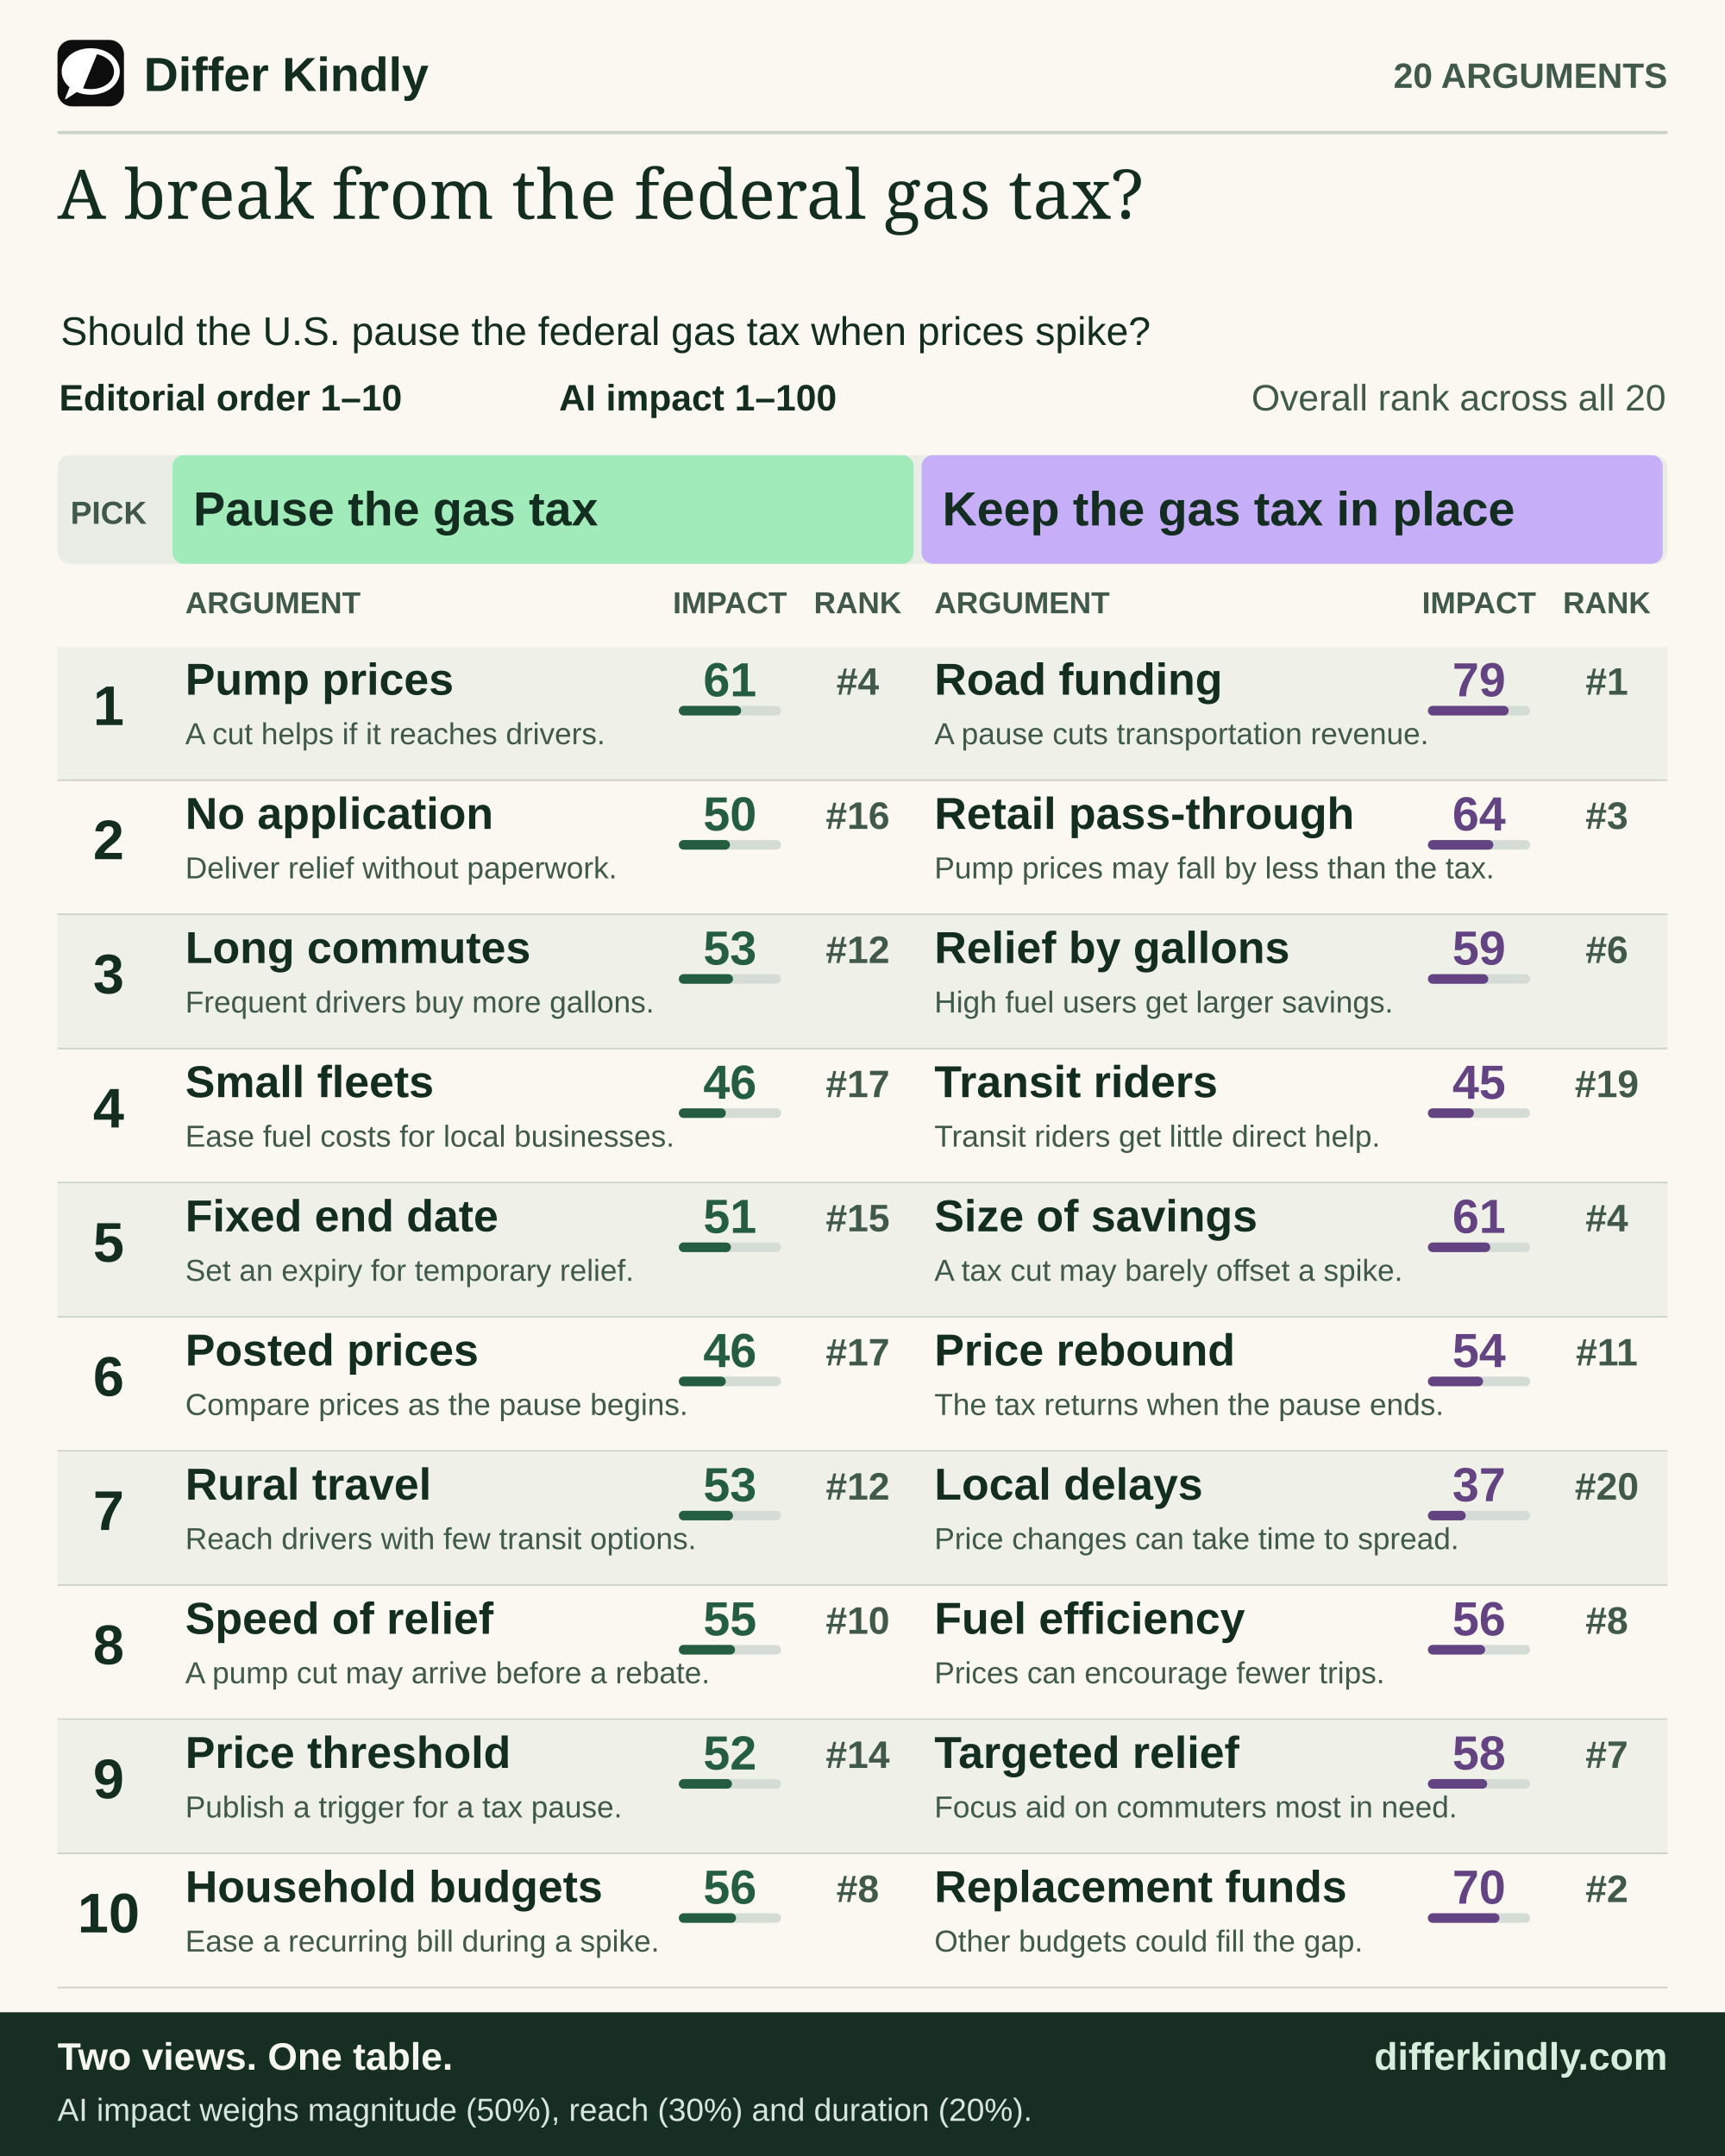
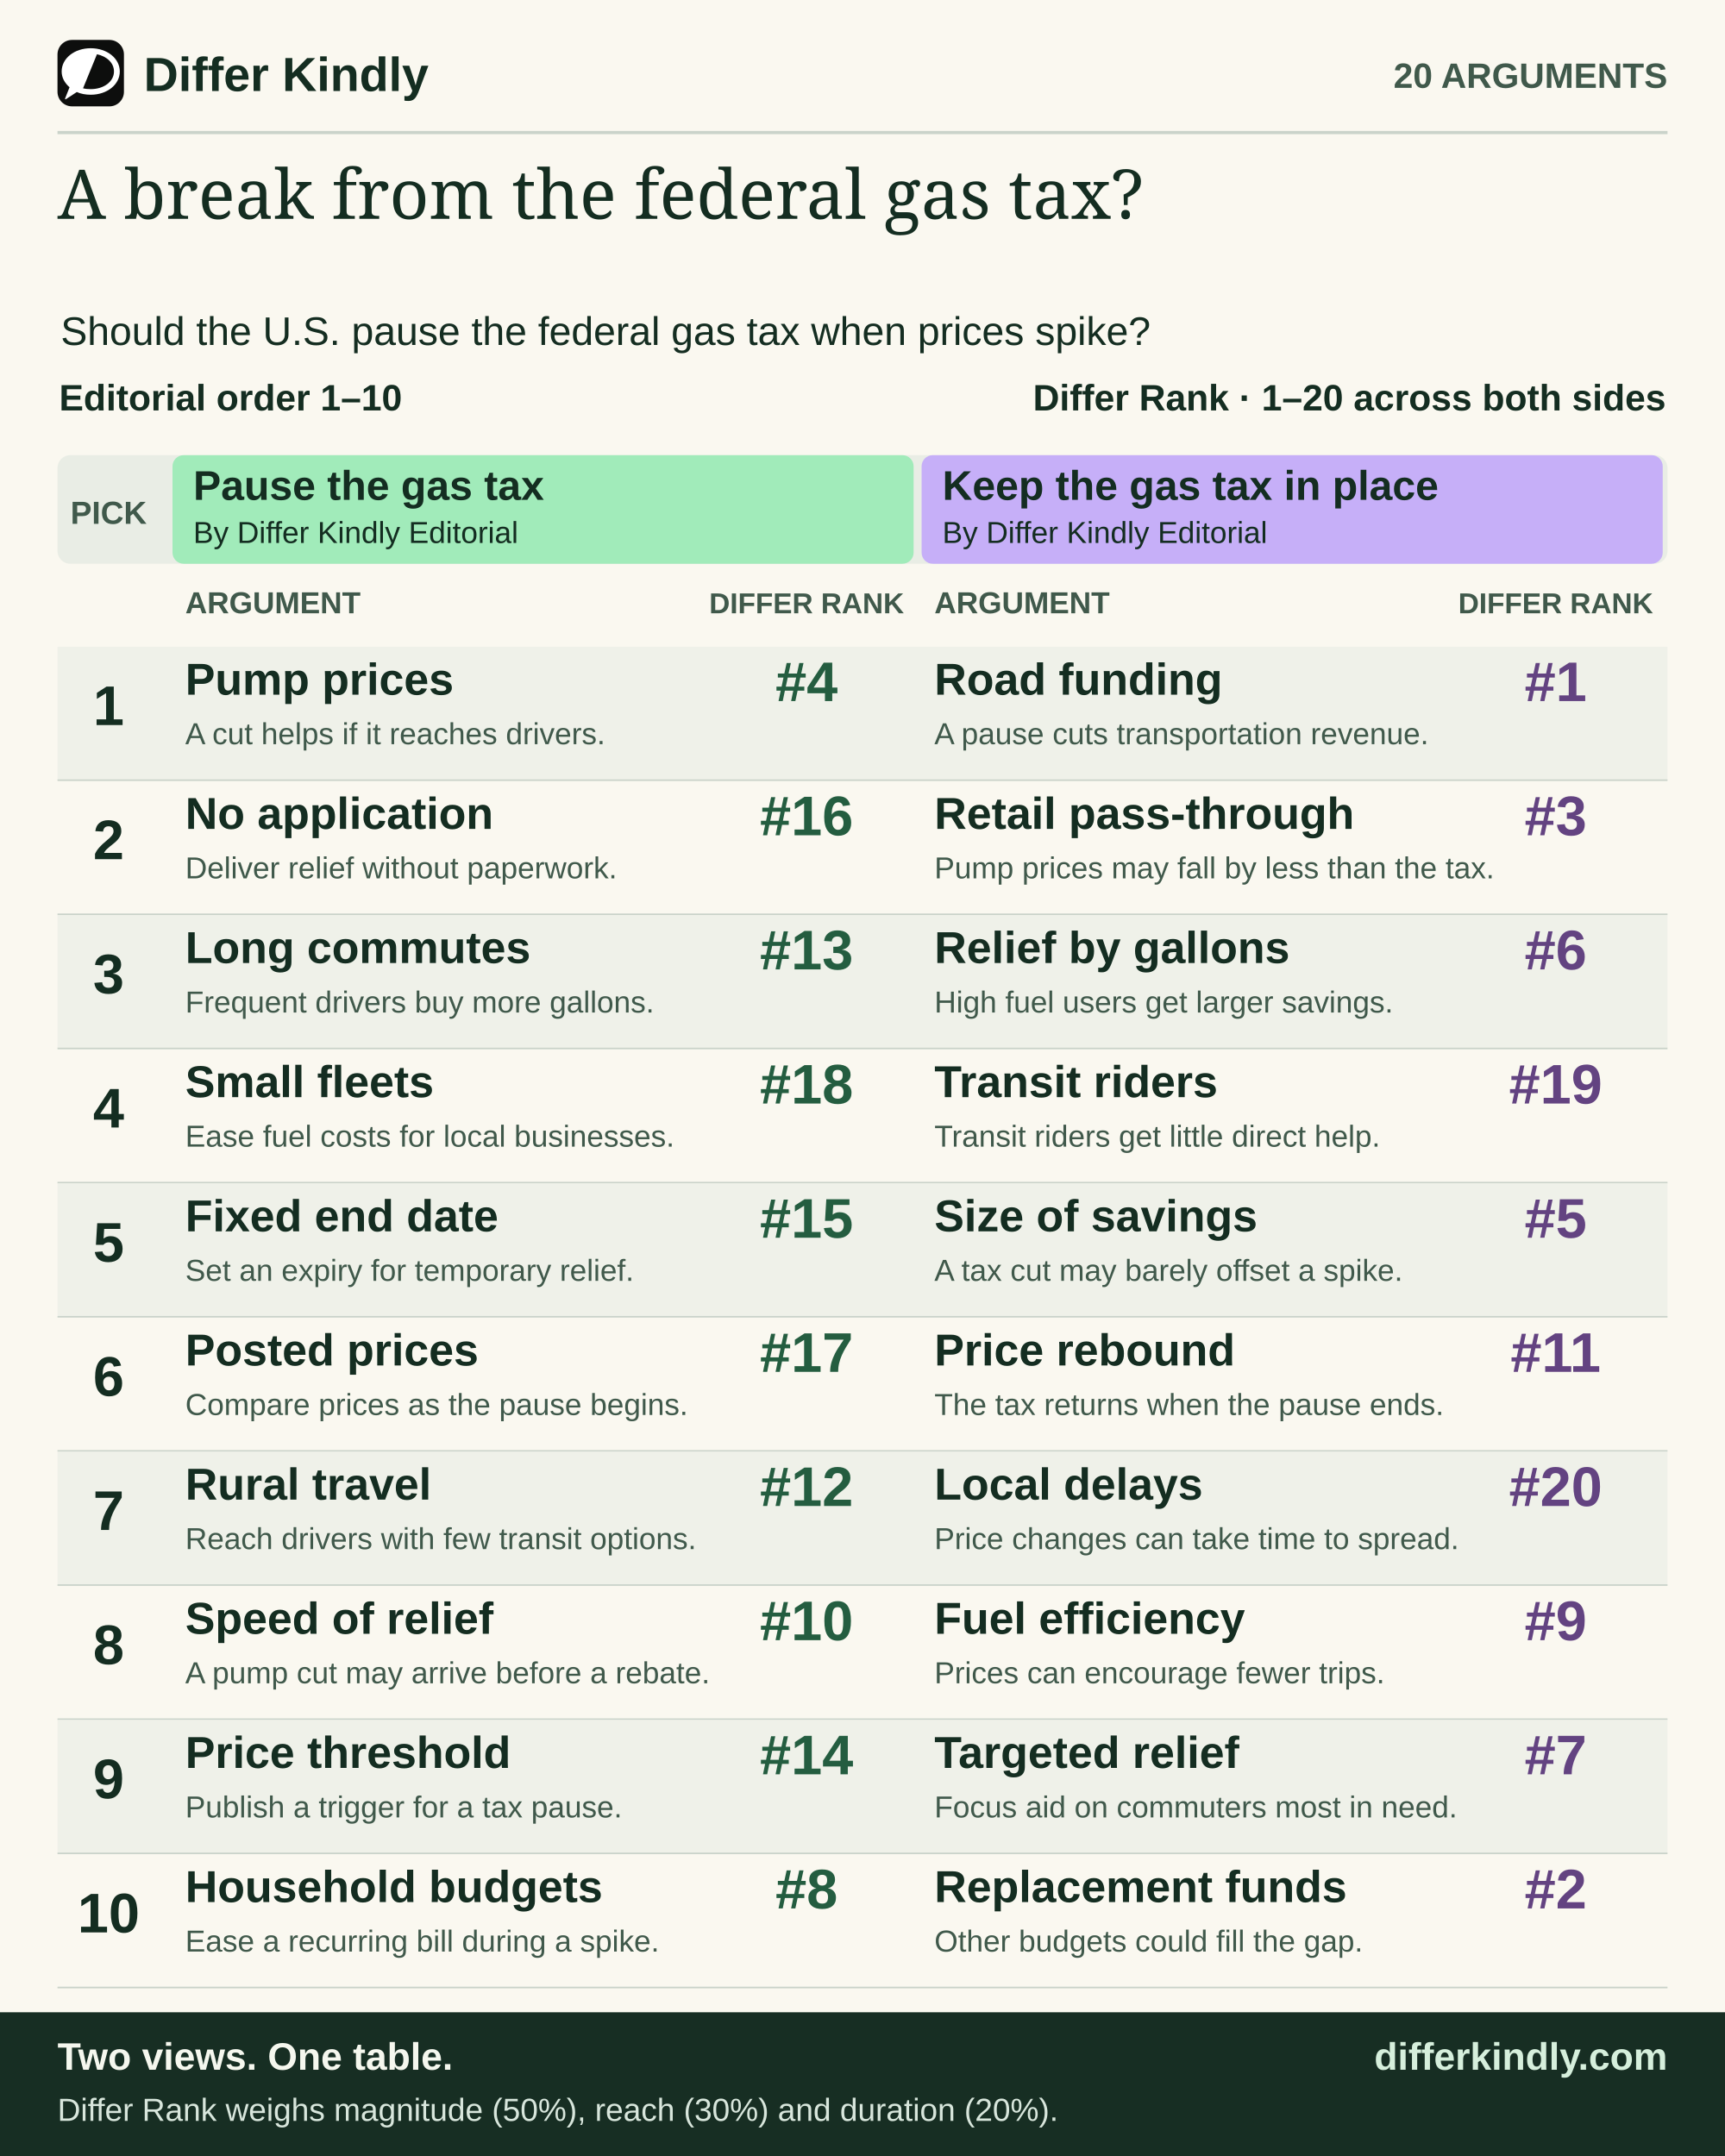
- <svg xmlns="http://www.w3.org/2000/svg" width="1080" height="1350" viewBox="0 0 1080 1350" data-poster-format="impact-v2" role="img" font-family="Arial, sans-serif">
+ <svg xmlns="http://www.w3.org/2000/svg" width="1080" height="1350" viewBox="0 0 1080 1350" data-poster-format="impact-v2" data-rank-method="differ-rank-v1" role="img" font-family="Arial, sans-serif">
  <rect x="0" y="0" width="1080" height="1350" rx="0" fill="#faf8f0" />
  <g transform="translate(36 25) scale(1.30)">
    <rect width="32" height="32" rx="7" fill="#0d0e0d" />
    <path fill="white" fill-rule="evenodd" d="M16 4C23.9 4 30 8.9 30 15.2S23.9 26.4 16 26.4C13.6 26.4 11.3 26 9.3 25.1L4.1 28.5Q3.5 28.8 3.7 28.1L5.8 22.8C3.4 20.7 2 18.1 2 15.2C2 8.9 8.1 4 16 4ZM19 6.9L12.3 23.3C13.5 23.6 14.7 23.7 16 23.7C22.4 23.7 27.2 20 27.2 15.2C27.2 11.1 23.8 7.9 19 6.9Z" />
  </g>
  <text x="90" y="57" font-size="30" font-weight="700" fill="#142d21">Differ Kindly</text>
  <text x="1044" y="55" font-size="22" font-weight="700" fill="#40594b" text-anchor="end">20 ARGUMENTS</text>
  <rect x="36" y="82" width="1008" height="2" rx="0" fill="#cad3ca" />
  <text x="36" y="137" font-size="43" font-weight="500" fill="#142d21" font-family="Georgia, serif">A break from the federal gas tax?</text>
  <text x="38" y="216" font-size="25" font-weight="400" fill="#142d21">Should the U.S. pause the federal gas tax when prices spike?</text>
  <text x="37" y="257" font-size="23" font-weight="700" fill="#142d21">Editorial order 1–10</text>
-   <text x="350" y="257" font-size="23" font-weight="700" fill="#142d21">AI impact 1–100</text>
-   <text x="1043" y="257" font-size="23" font-weight="400" fill="#40594b" text-anchor="end">Overall rank across all 20</text>
+   <text x="1043" y="257" font-size="23" font-weight="700" fill="#142d21" text-anchor="end">Differ Rank · 1–20 across both sides</text>
  <rect x="36" y="285" width="1008" height="68" rx="8" fill="#e9ede5" />
  <text x="68" y="328" font-size="20" font-weight="700" fill="#40594b" text-anchor="middle">PICK</text>
  <rect x="108" y="285" width="464" height="68" rx="7" fill="#a1ebba" />
-   <text x="121" y="329" font-size="30" font-weight="700" fill="#142d21">Pause the gas tax</text>
+   <text x="121" y="313" font-size="26" font-weight="700" fill="#142d21">Pause the gas tax</text>
+   <text x="121" y="340" font-size="19" font-weight="500" fill="#142d21" data-byline="0">By Differ Kindly Editorial</text>
  <text x="116" y="384" font-size="19" font-weight="700" fill="#40594b">ARGUMENT</text>
-   <text x="457" y="384" font-size="19" font-weight="700" fill="#40594b" text-anchor="middle">IMPACT</text>
-   <text x="537" y="384" font-size="19" font-weight="700" fill="#40594b" text-anchor="middle">RANK</text>
+   <text x="505" y="384" font-size="18" font-weight="700" fill="#40594b" text-anchor="middle">DIFFER RANK</text>
  <rect x="577" y="285" width="464" height="68" rx="7" fill="#c6aff8" />
-   <text x="590" y="329" font-size="30" font-weight="700" fill="#142d21">Keep the gas tax in place</text>
+   <text x="590" y="313" font-size="26" font-weight="700" fill="#142d21">Keep the gas tax in place</text>
+   <text x="590" y="340" font-size="19" font-weight="500" fill="#142d21" data-byline="1">By Differ Kindly Editorial</text>
  <text x="585" y="384" font-size="19" font-weight="700" fill="#40594b">ARGUMENT</text>
-   <text x="926" y="384" font-size="19" font-weight="700" fill="#40594b" text-anchor="middle">IMPACT</text>
-   <text x="1006" y="384" font-size="19" font-weight="700" fill="#40594b" text-anchor="middle">RANK</text>
+   <text x="974" y="384" font-size="18" font-weight="700" fill="#40594b" text-anchor="middle">DIFFER RANK</text>
  <rect x="36" y="405" width="1008" height="83" rx="0" fill="#eff1e9" />
  <text x="68" y="454" font-size="35" font-weight="700" fill="#142d21" text-anchor="middle">1</text>
-   <g data-argument-id="8a2e8688-cce1-5176-b374-f8c45b67da25" data-reader-id="8a2e8688-cce1-5176-b374-f8c45b67da25" data-rank="4" data-impact="61" data-confidence="moderate" data-explanation="Estimated magnitude 57/100, reach 91/100 and duration 28/100." data-pick="1" data-side="0">
+   <g data-argument-id="8a2e8688-cce1-5176-b374-f8c45b67da25" data-reader-id="8a2e8688-cce1-5176-b374-f8c45b67da25" data-rank="4" data-impact="61.4" data-author="Differ Kindly Editorial" data-confidence="moderate" data-explanation="Estimated magnitude 57/100, reach 91/100 and duration 28/100." data-pick="1" data-side="0">
    <path data-hit="" d="M108 405h464v83h-464z" fill="transparent" />
    <text x="116" y="435" font-size="28" font-weight="700" fill="#142d21">Pump prices</text>
-     <text x="457" y="436" font-size="30" font-weight="700" fill="#245d40" text-anchor="middle">61</text>
-     <text x="537" y="435" font-size="24" font-weight="700" fill="#40594b" text-anchor="middle">#4</text>
-     <rect x="425" y="442" width="64" height="6" rx="3" fill="#d5dcd5" />
-     <rect x="425" y="442" width="39.04" height="6" rx="3" fill="#245d40" />
+     <text x="505" y="439" font-size="35" font-weight="700" fill="#245d40" text-anchor="middle">#4</text>
    <text x="116" y="466" font-size="19" font-weight="400" fill="#40594b">A cut helps if it reaches drivers.</text>
  </g>
-   <g data-argument-id="0c99c35a-fe63-5bc7-a78e-0e97f9a9e691" data-reader-id="0c99c35a-fe63-5bc7-a78e-0e97f9a9e691" data-rank="1" data-impact="79" data-confidence="high" data-explanation="Estimated magnitude 79/100, reach 88/100 and duration 65/100." data-pick="1" data-side="1">
+   <g data-argument-id="0c99c35a-fe63-5bc7-a78e-0e97f9a9e691" data-reader-id="0c99c35a-fe63-5bc7-a78e-0e97f9a9e691" data-rank="1" data-impact="78.9" data-author="Differ Kindly Editorial" data-confidence="high" data-explanation="Estimated magnitude 79/100, reach 88/100 and duration 65/100." data-pick="1" data-side="1">
    <path data-hit="" d="M577 405h464v83h-464z" fill="transparent" />
    <text x="585" y="435" font-size="28" font-weight="700" fill="#142d21">Road funding</text>
-     <text x="926" y="436" font-size="30" font-weight="700" fill="#634381" text-anchor="middle">79</text>
-     <text x="1006" y="435" font-size="24" font-weight="700" fill="#40594b" text-anchor="middle">#1</text>
-     <rect x="894" y="442" width="64" height="6" rx="3" fill="#d5dcd5" />
-     <rect x="894" y="442" width="50.56" height="6" rx="3" fill="#634381" />
+     <text x="974" y="439" font-size="35" font-weight="700" fill="#634381" text-anchor="middle">#1</text>
    <text x="585" y="466" font-size="19" font-weight="400" fill="#40594b">A pause cuts transportation revenue.</text>
  </g>
  <rect x="36" y="488" width="1008" height="1" rx="0" fill="#cad3ca" />
  <text x="68" y="538" font-size="35" font-weight="700" fill="#142d21" text-anchor="middle">2</text>
-   <g data-argument-id="f08a242f-bcac-540d-904b-9515bc88cee0" data-reader-id="f08a242f-bcac-540d-904b-9515bc88cee0" data-rank="16" data-impact="50" data-confidence="high" data-explanation="Estimated magnitude 42/100, reach 79/100 and duration 25/100." data-pick="2" data-side="0">
+   <g data-argument-id="f08a242f-bcac-540d-904b-9515bc88cee0" data-reader-id="f08a242f-bcac-540d-904b-9515bc88cee0" data-rank="16" data-impact="49.7" data-author="Differ Kindly Editorial" data-confidence="high" data-explanation="Estimated magnitude 42/100, reach 79/100 and duration 25/100." data-pick="2" data-side="0">
    <path data-hit="" d="M108 489h464v83h-464z" fill="transparent" />
    <text x="116" y="519" font-size="28" font-weight="700" fill="#142d21">No application</text>
-     <text x="457" y="520" font-size="30" font-weight="700" fill="#245d40" text-anchor="middle">50</text>
-     <text x="537" y="519" font-size="24" font-weight="700" fill="#40594b" text-anchor="middle">#16</text>
-     <rect x="425" y="526" width="64" height="6" rx="3" fill="#d5dcd5" />
-     <rect x="425" y="526" width="32" height="6" rx="3" fill="#245d40" />
+     <text x="505" y="523" font-size="35" font-weight="700" fill="#245d40" text-anchor="middle">#16</text>
    <text x="116" y="550" font-size="19" font-weight="400" fill="#40594b">Deliver relief without paperwork.</text>
  </g>
-   <g data-argument-id="092b7e68-2bb5-57f7-835b-34fd36649e73" data-reader-id="092b7e68-2bb5-57f7-835b-34fd36649e73" data-rank="3" data-impact="64" data-confidence="moderate" data-explanation="Estimated magnitude 62/100, reach 90/100 and duration 31/100." data-pick="2" data-side="1">
+   <g data-argument-id="092b7e68-2bb5-57f7-835b-34fd36649e73" data-reader-id="092b7e68-2bb5-57f7-835b-34fd36649e73" data-rank="3" data-impact="64.2" data-author="Differ Kindly Editorial" data-confidence="moderate" data-explanation="Estimated magnitude 62/100, reach 90/100 and duration 31/100." data-pick="2" data-side="1">
    <path data-hit="" d="M577 489h464v83h-464z" fill="transparent" />
    <text x="585" y="519" font-size="28" font-weight="700" fill="#142d21">Retail pass-through</text>
-     <text x="926" y="520" font-size="30" font-weight="700" fill="#634381" text-anchor="middle">64</text>
-     <text x="1006" y="519" font-size="24" font-weight="700" fill="#40594b" text-anchor="middle">#3</text>
-     <rect x="894" y="526" width="64" height="6" rx="3" fill="#d5dcd5" />
-     <rect x="894" y="526" width="40.96" height="6" rx="3" fill="#634381" />
+     <text x="974" y="523" font-size="35" font-weight="700" fill="#634381" text-anchor="middle">#3</text>
    <text x="585" y="550" font-size="19" font-weight="400" fill="#40594b">Pump prices may fall by less than the tax.</text>
  </g>
  <rect x="36" y="572" width="1008" height="1" rx="0" fill="#cad3ca" />
  <rect x="36" y="573" width="1008" height="83" rx="0" fill="#eff1e9" />
  <text x="68" y="622" font-size="35" font-weight="700" fill="#142d21" text-anchor="middle">3</text>
-   <g data-argument-id="7987b071-3865-54bc-8849-966d71570a04" data-reader-id="7987b071-3865-54bc-8849-966d71570a04" data-rank="12" data-impact="53" data-confidence="moderate" data-explanation="Estimated magnitude 62/100, reach 52/100 and duration 31/100." data-pick="3" data-side="0">
+   <g data-argument-id="7987b071-3865-54bc-8849-966d71570a04" data-reader-id="7987b071-3865-54bc-8849-966d71570a04" data-rank="13" data-impact="52.8" data-author="Differ Kindly Editorial" data-confidence="moderate" data-explanation="Estimated magnitude 62/100, reach 52/100 and duration 31/100." data-pick="3" data-side="0">
    <path data-hit="" d="M108 573h464v83h-464z" fill="transparent" />
    <text x="116" y="603" font-size="28" font-weight="700" fill="#142d21">Long commutes</text>
-     <text x="457" y="604" font-size="30" font-weight="700" fill="#245d40" text-anchor="middle">53</text>
-     <text x="537" y="603" font-size="24" font-weight="700" fill="#40594b" text-anchor="middle">#12</text>
-     <rect x="425" y="610" width="64" height="6" rx="3" fill="#d5dcd5" />
-     <rect x="425" y="610" width="33.92" height="6" rx="3" fill="#245d40" />
+     <text x="505" y="607" font-size="35" font-weight="700" fill="#245d40" text-anchor="middle">#13</text>
    <text x="116" y="634" font-size="19" font-weight="400" fill="#40594b">Frequent drivers buy more gallons.</text>
  </g>
-   <g data-argument-id="77ae13a7-b22c-5096-916e-82846b1fd332" data-reader-id="77ae13a7-b22c-5096-916e-82846b1fd332" data-rank="6" data-impact="59" data-confidence="high" data-explanation="Estimated magnitude 56/100, reach 82/100 and duration 30/100." data-pick="3" data-side="1">
+   <g data-argument-id="77ae13a7-b22c-5096-916e-82846b1fd332" data-reader-id="77ae13a7-b22c-5096-916e-82846b1fd332" data-rank="6" data-impact="58.6" data-author="Differ Kindly Editorial" data-confidence="high" data-explanation="Estimated magnitude 56/100, reach 82/100 and duration 30/100." data-pick="3" data-side="1">
    <path data-hit="" d="M577 573h464v83h-464z" fill="transparent" />
    <text x="585" y="603" font-size="28" font-weight="700" fill="#142d21">Relief by gallons</text>
-     <text x="926" y="604" font-size="30" font-weight="700" fill="#634381" text-anchor="middle">59</text>
-     <text x="1006" y="603" font-size="24" font-weight="700" fill="#40594b" text-anchor="middle">#6</text>
-     <rect x="894" y="610" width="64" height="6" rx="3" fill="#d5dcd5" />
-     <rect x="894" y="610" width="37.76" height="6" rx="3" fill="#634381" />
+     <text x="974" y="607" font-size="35" font-weight="700" fill="#634381" text-anchor="middle">#6</text>
    <text x="585" y="634" font-size="19" font-weight="400" fill="#40594b">High fuel users get larger savings.</text>
  </g>
  <rect x="36" y="656" width="1008" height="1" rx="0" fill="#cad3ca" />
  <text x="68" y="706" font-size="35" font-weight="700" fill="#142d21" text-anchor="middle">4</text>
-   <g data-argument-id="3742b84c-f5c8-553a-a620-4a279bff08ee" data-reader-id="3742b84c-f5c8-553a-a620-4a279bff08ee" data-rank="17" data-impact="46" data-confidence="moderate" data-explanation="Estimated magnitude 58/100, reach 35/100 and duration 30/100." data-pick="4" data-side="0">
+   <g data-argument-id="3742b84c-f5c8-553a-a620-4a279bff08ee" data-reader-id="3742b84c-f5c8-553a-a620-4a279bff08ee" data-rank="18" data-impact="45.5" data-author="Differ Kindly Editorial" data-confidence="moderate" data-explanation="Estimated magnitude 58/100, reach 35/100 and duration 30/100." data-pick="4" data-side="0">
    <path data-hit="" d="M108 657h464v83h-464z" fill="transparent" />
    <text x="116" y="687" font-size="28" font-weight="700" fill="#142d21">Small fleets</text>
-     <text x="457" y="688" font-size="30" font-weight="700" fill="#245d40" text-anchor="middle">46</text>
-     <text x="537" y="687" font-size="24" font-weight="700" fill="#40594b" text-anchor="middle">#17</text>
-     <rect x="425" y="694" width="64" height="6" rx="3" fill="#d5dcd5" />
-     <rect x="425" y="694" width="29.44" height="6" rx="3" fill="#245d40" />
+     <text x="505" y="691" font-size="35" font-weight="700" fill="#245d40" text-anchor="middle">#18</text>
    <text x="116" y="718" font-size="19" font-weight="400" fill="#40594b">Ease fuel costs for local businesses.</text>
  </g>
-   <g data-argument-id="b7e56b98-42ad-5e3a-ac1c-6d19401925ab" data-reader-id="b7e56b98-42ad-5e3a-ac1c-6d19401925ab" data-rank="19" data-impact="45" data-confidence="high" data-explanation="Estimated magnitude 50/100, reach 45/100 and duration 30/100." data-pick="4" data-side="1">
+   <g data-argument-id="b7e56b98-42ad-5e3a-ac1c-6d19401925ab" data-reader-id="b7e56b98-42ad-5e3a-ac1c-6d19401925ab" data-rank="19" data-impact="44.5" data-author="Differ Kindly Editorial" data-confidence="high" data-explanation="Estimated magnitude 50/100, reach 45/100 and duration 30/100." data-pick="4" data-side="1">
    <path data-hit="" d="M577 657h464v83h-464z" fill="transparent" />
    <text x="585" y="687" font-size="28" font-weight="700" fill="#142d21">Transit riders</text>
-     <text x="926" y="688" font-size="30" font-weight="700" fill="#634381" text-anchor="middle">45</text>
-     <text x="1006" y="687" font-size="24" font-weight="700" fill="#40594b" text-anchor="middle">#19</text>
-     <rect x="894" y="694" width="64" height="6" rx="3" fill="#d5dcd5" />
-     <rect x="894" y="694" width="28.8" height="6" rx="3" fill="#634381" />
+     <text x="974" y="691" font-size="35" font-weight="700" fill="#634381" text-anchor="middle">#19</text>
    <text x="585" y="718" font-size="19" font-weight="400" fill="#40594b">Transit riders get little direct help.</text>
  </g>
  <rect x="36" y="740" width="1008" height="1" rx="0" fill="#cad3ca" />
  <rect x="36" y="741" width="1008" height="83" rx="0" fill="#eff1e9" />
  <text x="68" y="790" font-size="35" font-weight="700" fill="#142d21" text-anchor="middle">5</text>
-   <g data-argument-id="53e624ee-414a-51c0-baf5-fe5bb6ce21b9" data-reader-id="53e624ee-414a-51c0-baf5-fe5bb6ce21b9" data-rank="15" data-impact="51" data-confidence="high" data-explanation="Estimated magnitude 46/100, reach 74/100 and duration 30/100." data-pick="5" data-side="0">
+   <g data-argument-id="53e624ee-414a-51c0-baf5-fe5bb6ce21b9" data-reader-id="53e624ee-414a-51c0-baf5-fe5bb6ce21b9" data-rank="15" data-impact="51.2" data-author="Differ Kindly Editorial" data-confidence="high" data-explanation="Estimated magnitude 46/100, reach 74/100 and duration 30/100." data-pick="5" data-side="0">
    <path data-hit="" d="M108 741h464v83h-464z" fill="transparent" />
    <text x="116" y="771" font-size="28" font-weight="700" fill="#142d21">Fixed end date</text>
-     <text x="457" y="772" font-size="30" font-weight="700" fill="#245d40" text-anchor="middle">51</text>
-     <text x="537" y="771" font-size="24" font-weight="700" fill="#40594b" text-anchor="middle">#15</text>
-     <rect x="425" y="778" width="64" height="6" rx="3" fill="#d5dcd5" />
-     <rect x="425" y="778" width="32.64" height="6" rx="3" fill="#245d40" />
+     <text x="505" y="775" font-size="35" font-weight="700" fill="#245d40" text-anchor="middle">#15</text>
    <text x="116" y="802" font-size="19" font-weight="400" fill="#40594b">Set an expiry for temporary relief.</text>
  </g>
-   <g data-argument-id="54cc6113-1726-5974-99bb-664608dd93ce" data-reader-id="54cc6113-1726-5974-99bb-664608dd93ce" data-rank="4" data-impact="61" data-confidence="moderate" data-explanation="Estimated magnitude 57/100, reach 88/100 and duration 30/100." data-pick="5" data-side="1">
+   <g data-argument-id="54cc6113-1726-5974-99bb-664608dd93ce" data-reader-id="54cc6113-1726-5974-99bb-664608dd93ce" data-rank="5" data-impact="60.9" data-author="Differ Kindly Editorial" data-confidence="moderate" data-explanation="Estimated magnitude 57/100, reach 88/100 and duration 30/100." data-pick="5" data-side="1">
    <path data-hit="" d="M577 741h464v83h-464z" fill="transparent" />
    <text x="585" y="771" font-size="28" font-weight="700" fill="#142d21">Size of savings</text>
-     <text x="926" y="772" font-size="30" font-weight="700" fill="#634381" text-anchor="middle">61</text>
-     <text x="1006" y="771" font-size="24" font-weight="700" fill="#40594b" text-anchor="middle">#4</text>
-     <rect x="894" y="778" width="64" height="6" rx="3" fill="#d5dcd5" />
-     <rect x="894" y="778" width="39.04" height="6" rx="3" fill="#634381" />
+     <text x="974" y="775" font-size="35" font-weight="700" fill="#634381" text-anchor="middle">#5</text>
    <text x="585" y="802" font-size="19" font-weight="400" fill="#40594b">A tax cut may barely offset a spike.</text>
  </g>
  <rect x="36" y="824" width="1008" height="1" rx="0" fill="#cad3ca" />
  <text x="68" y="874" font-size="35" font-weight="700" fill="#142d21" text-anchor="middle">6</text>
-   <g data-argument-id="388119db-1f72-5e62-8906-8fdb9e8d78d9" data-reader-id="388119db-1f72-5e62-8906-8fdb9e8d78d9" data-rank="17" data-impact="46" data-confidence="moderate" data-explanation="Estimated magnitude 35/100, reach 80/100 and duration 24/100." data-pick="6" data-side="0">
+   <g data-argument-id="388119db-1f72-5e62-8906-8fdb9e8d78d9" data-reader-id="388119db-1f72-5e62-8906-8fdb9e8d78d9" data-rank="17" data-impact="46.3" data-author="Differ Kindly Editorial" data-confidence="moderate" data-explanation="Estimated magnitude 35/100, reach 80/100 and duration 24/100." data-pick="6" data-side="0">
    <path data-hit="" d="M108 825h464v83h-464z" fill="transparent" />
    <text x="116" y="855" font-size="28" font-weight="700" fill="#142d21">Posted prices</text>
-     <text x="457" y="856" font-size="30" font-weight="700" fill="#245d40" text-anchor="middle">46</text>
-     <text x="537" y="855" font-size="24" font-weight="700" fill="#40594b" text-anchor="middle">#17</text>
-     <rect x="425" y="862" width="64" height="6" rx="3" fill="#d5dcd5" />
-     <rect x="425" y="862" width="29.44" height="6" rx="3" fill="#245d40" />
+     <text x="505" y="859" font-size="35" font-weight="700" fill="#245d40" text-anchor="middle">#17</text>
    <text x="116" y="886" font-size="19" font-weight="400" fill="#40594b">Compare prices as the pause begins.</text>
  </g>
-   <g data-argument-id="eecf7999-6a95-56a7-a915-e6e57dc941b9" data-reader-id="eecf7999-6a95-56a7-a915-e6e57dc941b9" data-rank="11" data-impact="54" data-confidence="high" data-explanation="Estimated magnitude 47/100, reach 86/100 and duration 25/100." data-pick="6" data-side="1">
+   <g data-argument-id="eecf7999-6a95-56a7-a915-e6e57dc941b9" data-reader-id="eecf7999-6a95-56a7-a915-e6e57dc941b9" data-rank="11" data-impact="54.3" data-author="Differ Kindly Editorial" data-confidence="high" data-explanation="Estimated magnitude 47/100, reach 86/100 and duration 25/100." data-pick="6" data-side="1">
    <path data-hit="" d="M577 825h464v83h-464z" fill="transparent" />
    <text x="585" y="855" font-size="28" font-weight="700" fill="#142d21">Price rebound</text>
-     <text x="926" y="856" font-size="30" font-weight="700" fill="#634381" text-anchor="middle">54</text>
-     <text x="1006" y="855" font-size="24" font-weight="700" fill="#40594b" text-anchor="middle">#11</text>
-     <rect x="894" y="862" width="64" height="6" rx="3" fill="#d5dcd5" />
-     <rect x="894" y="862" width="34.56" height="6" rx="3" fill="#634381" />
+     <text x="974" y="859" font-size="35" font-weight="700" fill="#634381" text-anchor="middle">#11</text>
    <text x="585" y="886" font-size="19" font-weight="400" fill="#40594b">The tax returns when the pause ends.</text>
  </g>
  <rect x="36" y="908" width="1008" height="1" rx="0" fill="#cad3ca" />
  <rect x="36" y="909" width="1008" height="83" rx="0" fill="#eff1e9" />
  <text x="68" y="958" font-size="35" font-weight="700" fill="#142d21" text-anchor="middle">7</text>
-   <g data-argument-id="c7fcdc78-d58b-5e36-9baf-9ca6da66f5c8" data-reader-id="c7fcdc78-d58b-5e36-9baf-9ca6da66f5c8" data-rank="12" data-impact="53" data-confidence="moderate" data-explanation="Estimated magnitude 66/100, reach 48/100 and duration 30/100." data-pick="7" data-side="0">
+   <g data-argument-id="c7fcdc78-d58b-5e36-9baf-9ca6da66f5c8" data-reader-id="c7fcdc78-d58b-5e36-9baf-9ca6da66f5c8" data-rank="12" data-impact="53.4" data-author="Differ Kindly Editorial" data-confidence="moderate" data-explanation="Estimated magnitude 66/100, reach 48/100 and duration 30/100." data-pick="7" data-side="0">
    <path data-hit="" d="M108 909h464v83h-464z" fill="transparent" />
    <text x="116" y="939" font-size="28" font-weight="700" fill="#142d21">Rural travel</text>
-     <text x="457" y="940" font-size="30" font-weight="700" fill="#245d40" text-anchor="middle">53</text>
-     <text x="537" y="939" font-size="24" font-weight="700" fill="#40594b" text-anchor="middle">#12</text>
-     <rect x="425" y="946" width="64" height="6" rx="3" fill="#d5dcd5" />
-     <rect x="425" y="946" width="33.92" height="6" rx="3" fill="#245d40" />
+     <text x="505" y="943" font-size="35" font-weight="700" fill="#245d40" text-anchor="middle">#12</text>
    <text x="116" y="970" font-size="19" font-weight="400" fill="#40594b">Reach drivers with few transit options.</text>
  </g>
-   <g data-argument-id="c1dfbe04-7313-5366-9746-080fa939a19b" data-reader-id="c1dfbe04-7313-5366-9746-080fa939a19b" data-rank="20" data-impact="37" data-confidence="moderate" data-explanation="Estimated magnitude 38/100, reach 46/100 and duration 22/100." data-pick="7" data-side="1">
+   <g data-argument-id="c1dfbe04-7313-5366-9746-080fa939a19b" data-reader-id="c1dfbe04-7313-5366-9746-080fa939a19b" data-rank="20" data-impact="37.2" data-author="Differ Kindly Editorial" data-confidence="moderate" data-explanation="Estimated magnitude 38/100, reach 46/100 and duration 22/100." data-pick="7" data-side="1">
    <path data-hit="" d="M577 909h464v83h-464z" fill="transparent" />
    <text x="585" y="939" font-size="28" font-weight="700" fill="#142d21">Local delays</text>
-     <text x="926" y="940" font-size="30" font-weight="700" fill="#634381" text-anchor="middle">37</text>
-     <text x="1006" y="939" font-size="24" font-weight="700" fill="#40594b" text-anchor="middle">#20</text>
-     <rect x="894" y="946" width="64" height="6" rx="3" fill="#d5dcd5" />
-     <rect x="894" y="946" width="23.68" height="6" rx="3" fill="#634381" />
+     <text x="974" y="943" font-size="35" font-weight="700" fill="#634381" text-anchor="middle">#20</text>
    <text x="585" y="970" font-size="19" font-weight="400" fill="#40594b">Price changes can take time to spread.</text>
  </g>
  <rect x="36" y="992" width="1008" height="1" rx="0" fill="#cad3ca" />
  <text x="68" y="1042" font-size="35" font-weight="700" fill="#142d21" text-anchor="middle">8</text>
-   <g data-argument-id="7ea601f5-2a48-58ac-a81d-d1432d1a9c5e" data-reader-id="7ea601f5-2a48-58ac-a81d-d1432d1a9c5e" data-rank="10" data-impact="55" data-confidence="moderate" data-explanation="Estimated magnitude 54/100, reach 78/100 and duration 25/100." data-pick="8" data-side="0">
+   <g data-argument-id="7ea601f5-2a48-58ac-a81d-d1432d1a9c5e" data-reader-id="7ea601f5-2a48-58ac-a81d-d1432d1a9c5e" data-rank="10" data-impact="55.4" data-author="Differ Kindly Editorial" data-confidence="moderate" data-explanation="Estimated magnitude 54/100, reach 78/100 and duration 25/100." data-pick="8" data-side="0">
    <path data-hit="" d="M108 993h464v83h-464z" fill="transparent" />
    <text x="116" y="1023" font-size="28" font-weight="700" fill="#142d21">Speed of relief</text>
-     <text x="457" y="1024" font-size="30" font-weight="700" fill="#245d40" text-anchor="middle">55</text>
-     <text x="537" y="1023" font-size="24" font-weight="700" fill="#40594b" text-anchor="middle">#10</text>
-     <rect x="425" y="1030" width="64" height="6" rx="3" fill="#d5dcd5" />
-     <rect x="425" y="1030" width="35.2" height="6" rx="3" fill="#245d40" />
+     <text x="505" y="1027" font-size="35" font-weight="700" fill="#245d40" text-anchor="middle">#10</text>
    <text x="116" y="1054" font-size="19" font-weight="400" fill="#40594b">A pump cut may arrive before a rebate.</text>
  </g>
-   <g data-argument-id="7f1162b2-da4c-58b6-8c9c-7f8126a255a2" data-reader-id="7f1162b2-da4c-58b6-8c9c-7f8126a255a2" data-rank="8" data-impact="56" data-confidence="low" data-explanation="Estimated magnitude 47/100, reach 68/100 and duration 58/100." data-pick="8" data-side="1">
+   <g data-argument-id="7f1162b2-da4c-58b6-8c9c-7f8126a255a2" data-reader-id="7f1162b2-da4c-58b6-8c9c-7f8126a255a2" data-rank="9" data-impact="55.5" data-author="Differ Kindly Editorial" data-confidence="low" data-explanation="Estimated magnitude 47/100, reach 68/100 and duration 58/100." data-pick="8" data-side="1">
    <path data-hit="" d="M577 993h464v83h-464z" fill="transparent" />
    <text x="585" y="1023" font-size="28" font-weight="700" fill="#142d21">Fuel efficiency</text>
-     <text x="926" y="1024" font-size="30" font-weight="700" fill="#634381" text-anchor="middle">56</text>
-     <text x="1006" y="1023" font-size="24" font-weight="700" fill="#40594b" text-anchor="middle">#8</text>
-     <rect x="894" y="1030" width="64" height="6" rx="3" fill="#d5dcd5" />
-     <rect x="894" y="1030" width="35.84" height="6" rx="3" fill="#634381" />
+     <text x="974" y="1027" font-size="35" font-weight="700" fill="#634381" text-anchor="middle">#9</text>
    <text x="585" y="1054" font-size="19" font-weight="400" fill="#40594b">Prices can encourage fewer trips.</text>
  </g>
  <rect x="36" y="1076" width="1008" height="1" rx="0" fill="#cad3ca" />
  <rect x="36" y="1077" width="1008" height="83" rx="0" fill="#eff1e9" />
  <text x="68" y="1126" font-size="35" font-weight="700" fill="#142d21" text-anchor="middle">9</text>
-   <g data-argument-id="42f84eb3-aba8-5b81-b7fe-e0edb0b2516f" data-reader-id="42f84eb3-aba8-5b81-b7fe-e0edb0b2516f" data-rank="14" data-impact="52" data-confidence="moderate" data-explanation="Estimated magnitude 45/100, reach 70/100 and duration 44/100." data-pick="9" data-side="0">
+   <g data-argument-id="42f84eb3-aba8-5b81-b7fe-e0edb0b2516f" data-reader-id="42f84eb3-aba8-5b81-b7fe-e0edb0b2516f" data-rank="14" data-impact="52.3" data-author="Differ Kindly Editorial" data-confidence="moderate" data-explanation="Estimated magnitude 45/100, reach 70/100 and duration 44/100." data-pick="9" data-side="0">
    <path data-hit="" d="M108 1077h464v83h-464z" fill="transparent" />
    <text x="116" y="1107" font-size="28" font-weight="700" fill="#142d21">Price threshold</text>
-     <text x="457" y="1108" font-size="30" font-weight="700" fill="#245d40" text-anchor="middle">52</text>
-     <text x="537" y="1107" font-size="24" font-weight="700" fill="#40594b" text-anchor="middle">#14</text>
-     <rect x="425" y="1114" width="64" height="6" rx="3" fill="#d5dcd5" />
-     <rect x="425" y="1114" width="33.28" height="6" rx="3" fill="#245d40" />
+     <text x="505" y="1111" font-size="35" font-weight="700" fill="#245d40" text-anchor="middle">#14</text>
    <text x="116" y="1138" font-size="19" font-weight="400" fill="#40594b">Publish a trigger for a tax pause.</text>
  </g>
-   <g data-argument-id="64df1a26-dfeb-5def-a2b1-52a86cbdb7b9" data-reader-id="64df1a26-dfeb-5def-a2b1-52a86cbdb7b9" data-rank="7" data-impact="58" data-confidence="moderate" data-explanation="Estimated magnitude 74/100, reach 43/100 and duration 41/100." data-pick="9" data-side="1">
+   <g data-argument-id="64df1a26-dfeb-5def-a2b1-52a86cbdb7b9" data-reader-id="64df1a26-dfeb-5def-a2b1-52a86cbdb7b9" data-rank="7" data-impact="58.1" data-author="Differ Kindly Editorial" data-confidence="moderate" data-explanation="Estimated magnitude 74/100, reach 43/100 and duration 41/100." data-pick="9" data-side="1">
    <path data-hit="" d="M577 1077h464v83h-464z" fill="transparent" />
    <text x="585" y="1107" font-size="28" font-weight="700" fill="#142d21">Targeted relief</text>
-     <text x="926" y="1108" font-size="30" font-weight="700" fill="#634381" text-anchor="middle">58</text>
-     <text x="1006" y="1107" font-size="24" font-weight="700" fill="#40594b" text-anchor="middle">#7</text>
-     <rect x="894" y="1114" width="64" height="6" rx="3" fill="#d5dcd5" />
-     <rect x="894" y="1114" width="37.12" height="6" rx="3" fill="#634381" />
+     <text x="974" y="1111" font-size="35" font-weight="700" fill="#634381" text-anchor="middle">#7</text>
    <text x="585" y="1138" font-size="19" font-weight="400" fill="#40594b">Focus aid on commuters most in need.</text>
  </g>
  <rect x="36" y="1160" width="1008" height="1" rx="0" fill="#cad3ca" />
  <text x="68" y="1210" font-size="35" font-weight="700" fill="#142d21" text-anchor="middle">10</text>
-   <g data-argument-id="315d43f8-6e7c-53c9-922a-d1d6b196be62" data-reader-id="315d43f8-6e7c-53c9-922a-d1d6b196be62" data-rank="8" data-impact="56" data-confidence="moderate" data-explanation="Estimated magnitude 61/100, reach 64/100 and duration 30/100." data-pick="10" data-side="0">
+   <g data-argument-id="315d43f8-6e7c-53c9-922a-d1d6b196be62" data-reader-id="315d43f8-6e7c-53c9-922a-d1d6b196be62" data-rank="8" data-impact="55.7" data-author="Differ Kindly Editorial" data-confidence="moderate" data-explanation="Estimated magnitude 61/100, reach 64/100 and duration 30/100." data-pick="10" data-side="0">
    <path data-hit="" d="M108 1161h464v83h-464z" fill="transparent" />
    <text x="116" y="1191" font-size="28" font-weight="700" fill="#142d21">Household budgets</text>
-     <text x="457" y="1192" font-size="30" font-weight="700" fill="#245d40" text-anchor="middle">56</text>
-     <text x="537" y="1191" font-size="24" font-weight="700" fill="#40594b" text-anchor="middle">#8</text>
-     <rect x="425" y="1198" width="64" height="6" rx="3" fill="#d5dcd5" />
-     <rect x="425" y="1198" width="35.84" height="6" rx="3" fill="#245d40" />
+     <text x="505" y="1195" font-size="35" font-weight="700" fill="#245d40" text-anchor="middle">#8</text>
    <text x="116" y="1222" font-size="19" font-weight="400" fill="#40594b">Ease a recurring bill during a spike.</text>
  </g>
-   <g data-argument-id="48c229bf-7b32-524d-9c35-1a992bcb33fc" data-reader-id="48c229bf-7b32-524d-9c35-1a992bcb33fc" data-rank="2" data-impact="70" data-confidence="moderate" data-explanation="Estimated magnitude 70/100, reach 82/100 and duration 52/100." data-pick="10" data-side="1">
+   <g data-argument-id="48c229bf-7b32-524d-9c35-1a992bcb33fc" data-reader-id="48c229bf-7b32-524d-9c35-1a992bcb33fc" data-rank="2" data-impact="70" data-author="Differ Kindly Editorial" data-confidence="moderate" data-explanation="Estimated magnitude 70/100, reach 82/100 and duration 52/100." data-pick="10" data-side="1">
    <path data-hit="" d="M577 1161h464v83h-464z" fill="transparent" />
    <text x="585" y="1191" font-size="28" font-weight="700" fill="#142d21">Replacement funds</text>
-     <text x="926" y="1192" font-size="30" font-weight="700" fill="#634381" text-anchor="middle">70</text>
-     <text x="1006" y="1191" font-size="24" font-weight="700" fill="#40594b" text-anchor="middle">#2</text>
-     <rect x="894" y="1198" width="64" height="6" rx="3" fill="#d5dcd5" />
-     <rect x="894" y="1198" width="44.8" height="6" rx="3" fill="#634381" />
+     <text x="974" y="1195" font-size="35" font-weight="700" fill="#634381" text-anchor="middle">#2</text>
    <text x="585" y="1222" font-size="19" font-weight="400" fill="#40594b">Other budgets could fill the gap.</text>
  </g>
  <rect x="36" y="1244" width="1008" height="1" rx="0" fill="#cad3ca" />
  <rect x="0" y="1260" width="1080" height="90" rx="0" fill="#172e23" />
  <text x="36" y="1296" font-size="24" font-weight="700" fill="#f5f7ee" data-activity="">Two views. One table.</text>
  <text x="1044" y="1296" font-size="24" font-weight="700" fill="#d6efdc" text-anchor="end">differkindly.com</text>
-   <text x="36" y="1328" font-size="20" font-weight="400" fill="#d8e6dc" data-rubric="">AI impact weighs magnitude (50%), reach (30%) and duration (20%).</text>
+   <text x="36" y="1328" font-size="20" font-weight="400" fill="#d8e6dc" data-rubric="">Differ Rank weighs magnitude (50%), reach (30%) and duration (20%).</text>
</svg>
